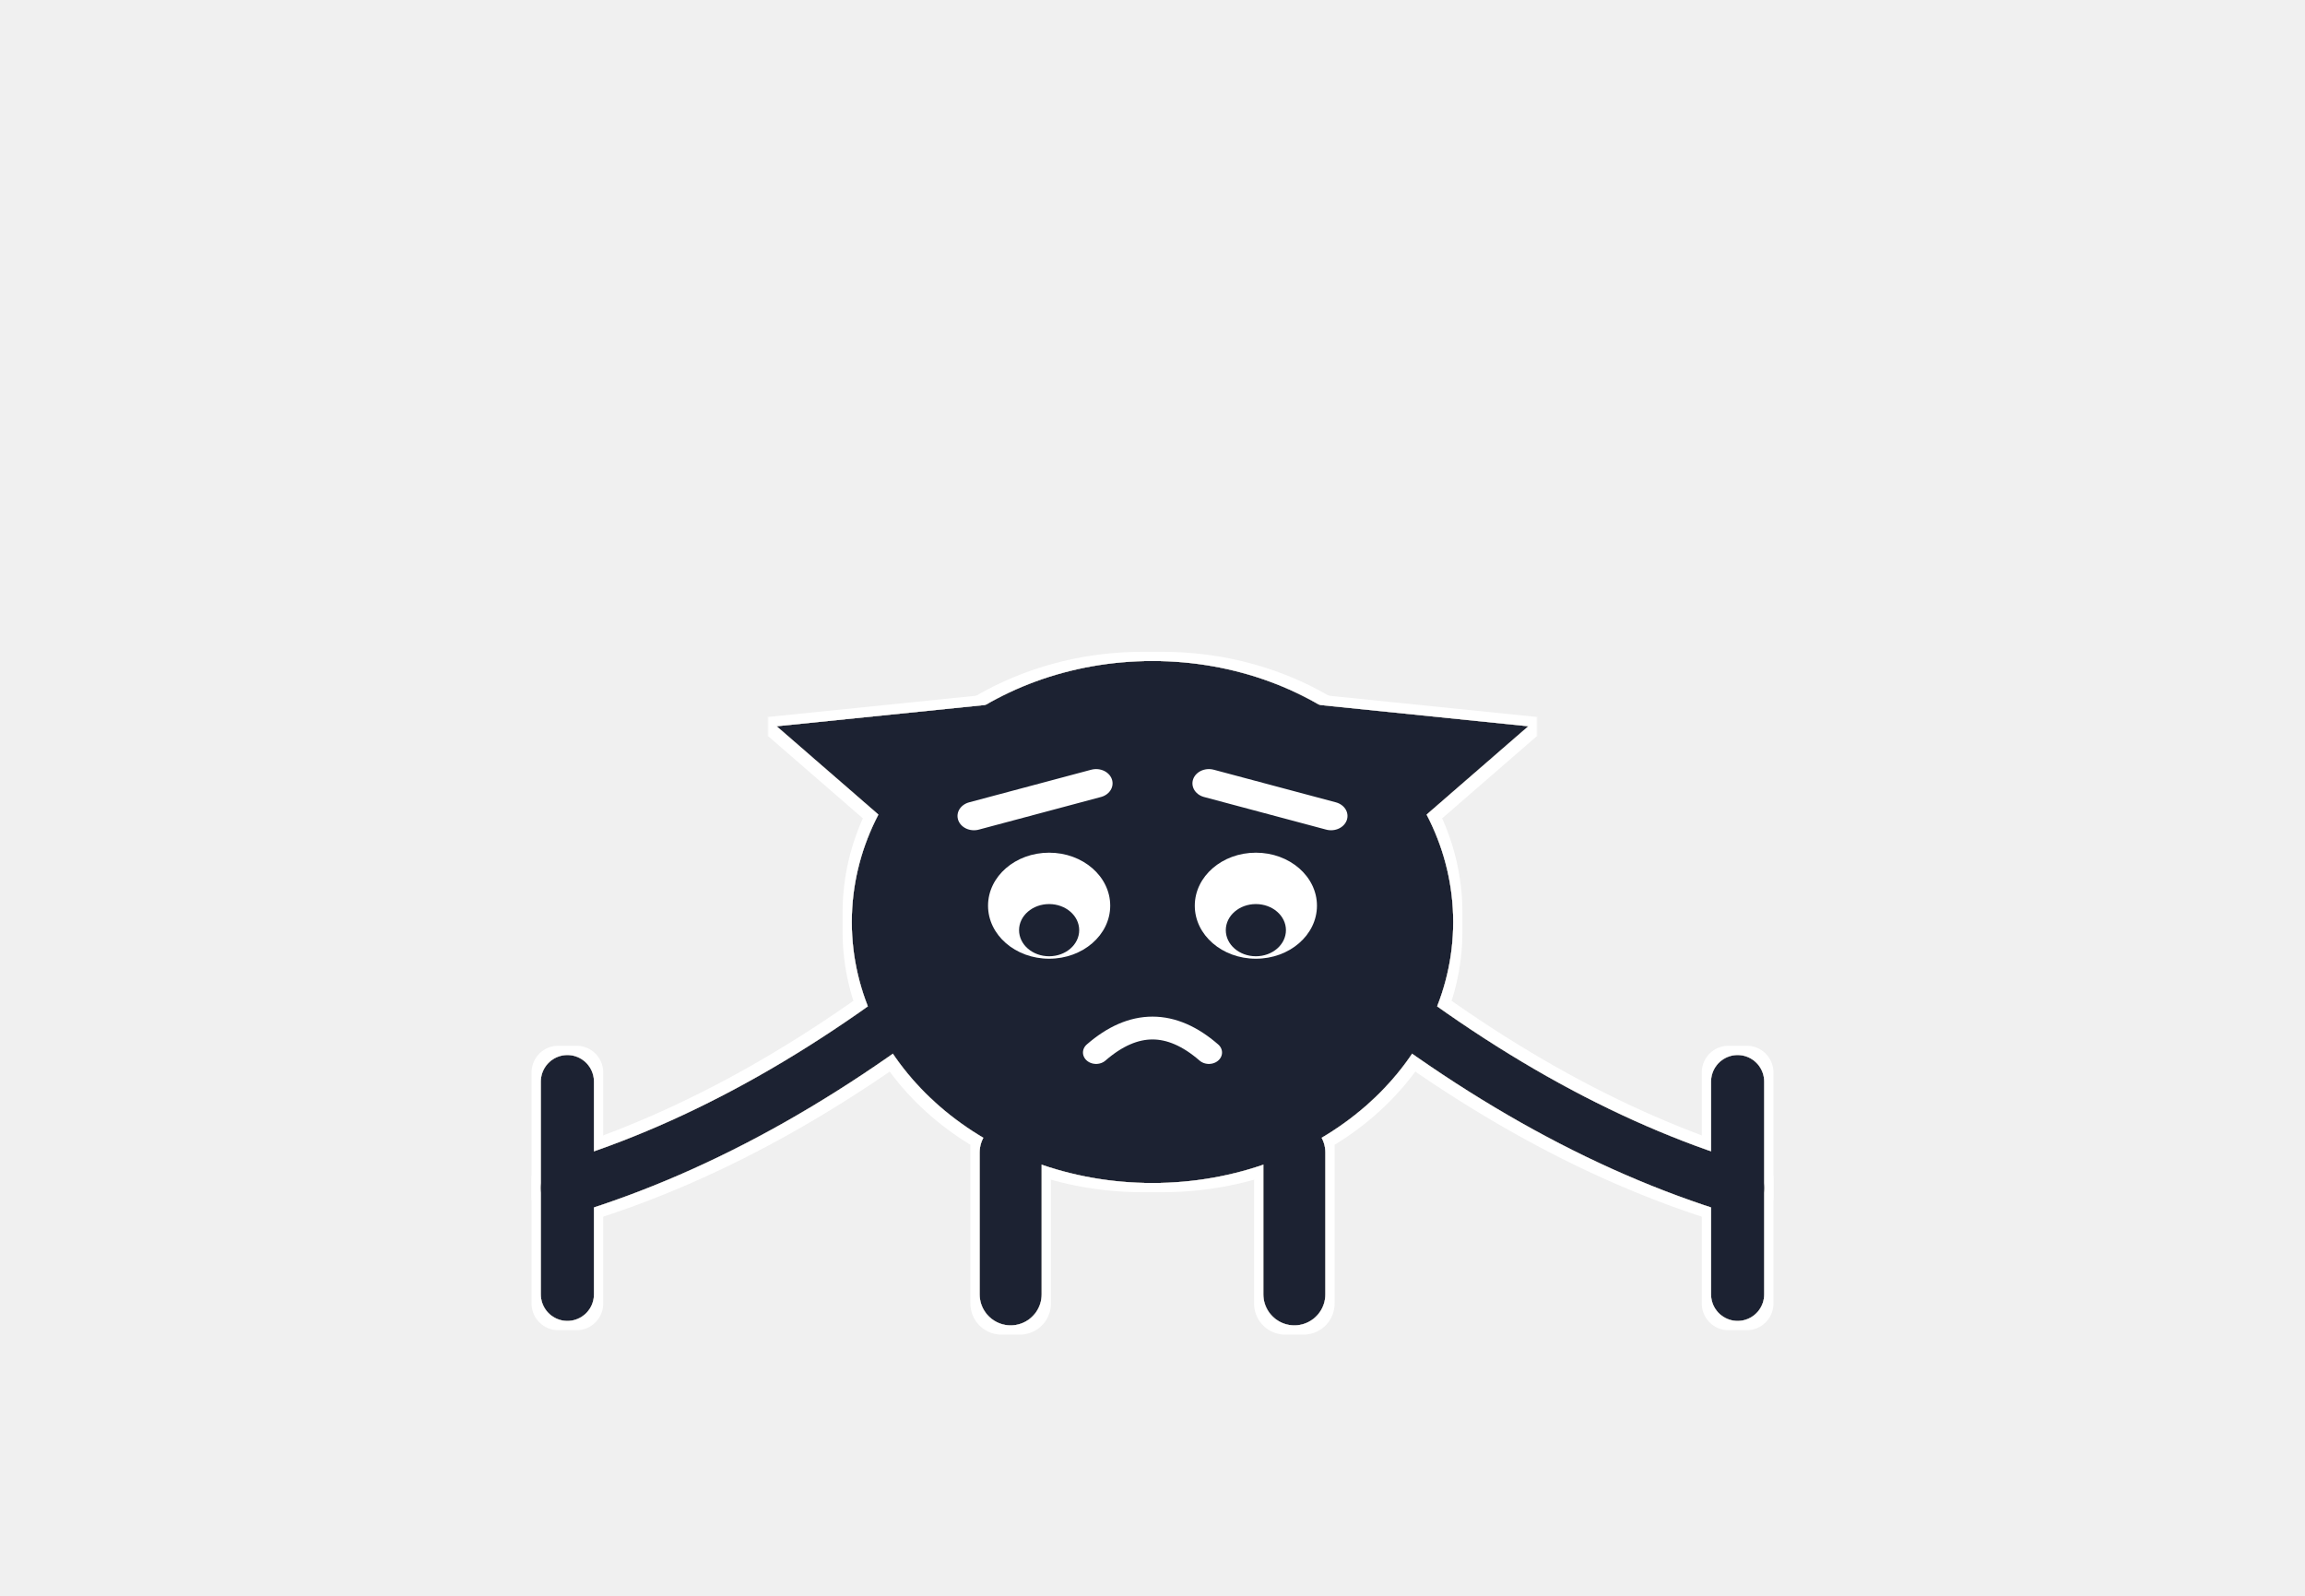
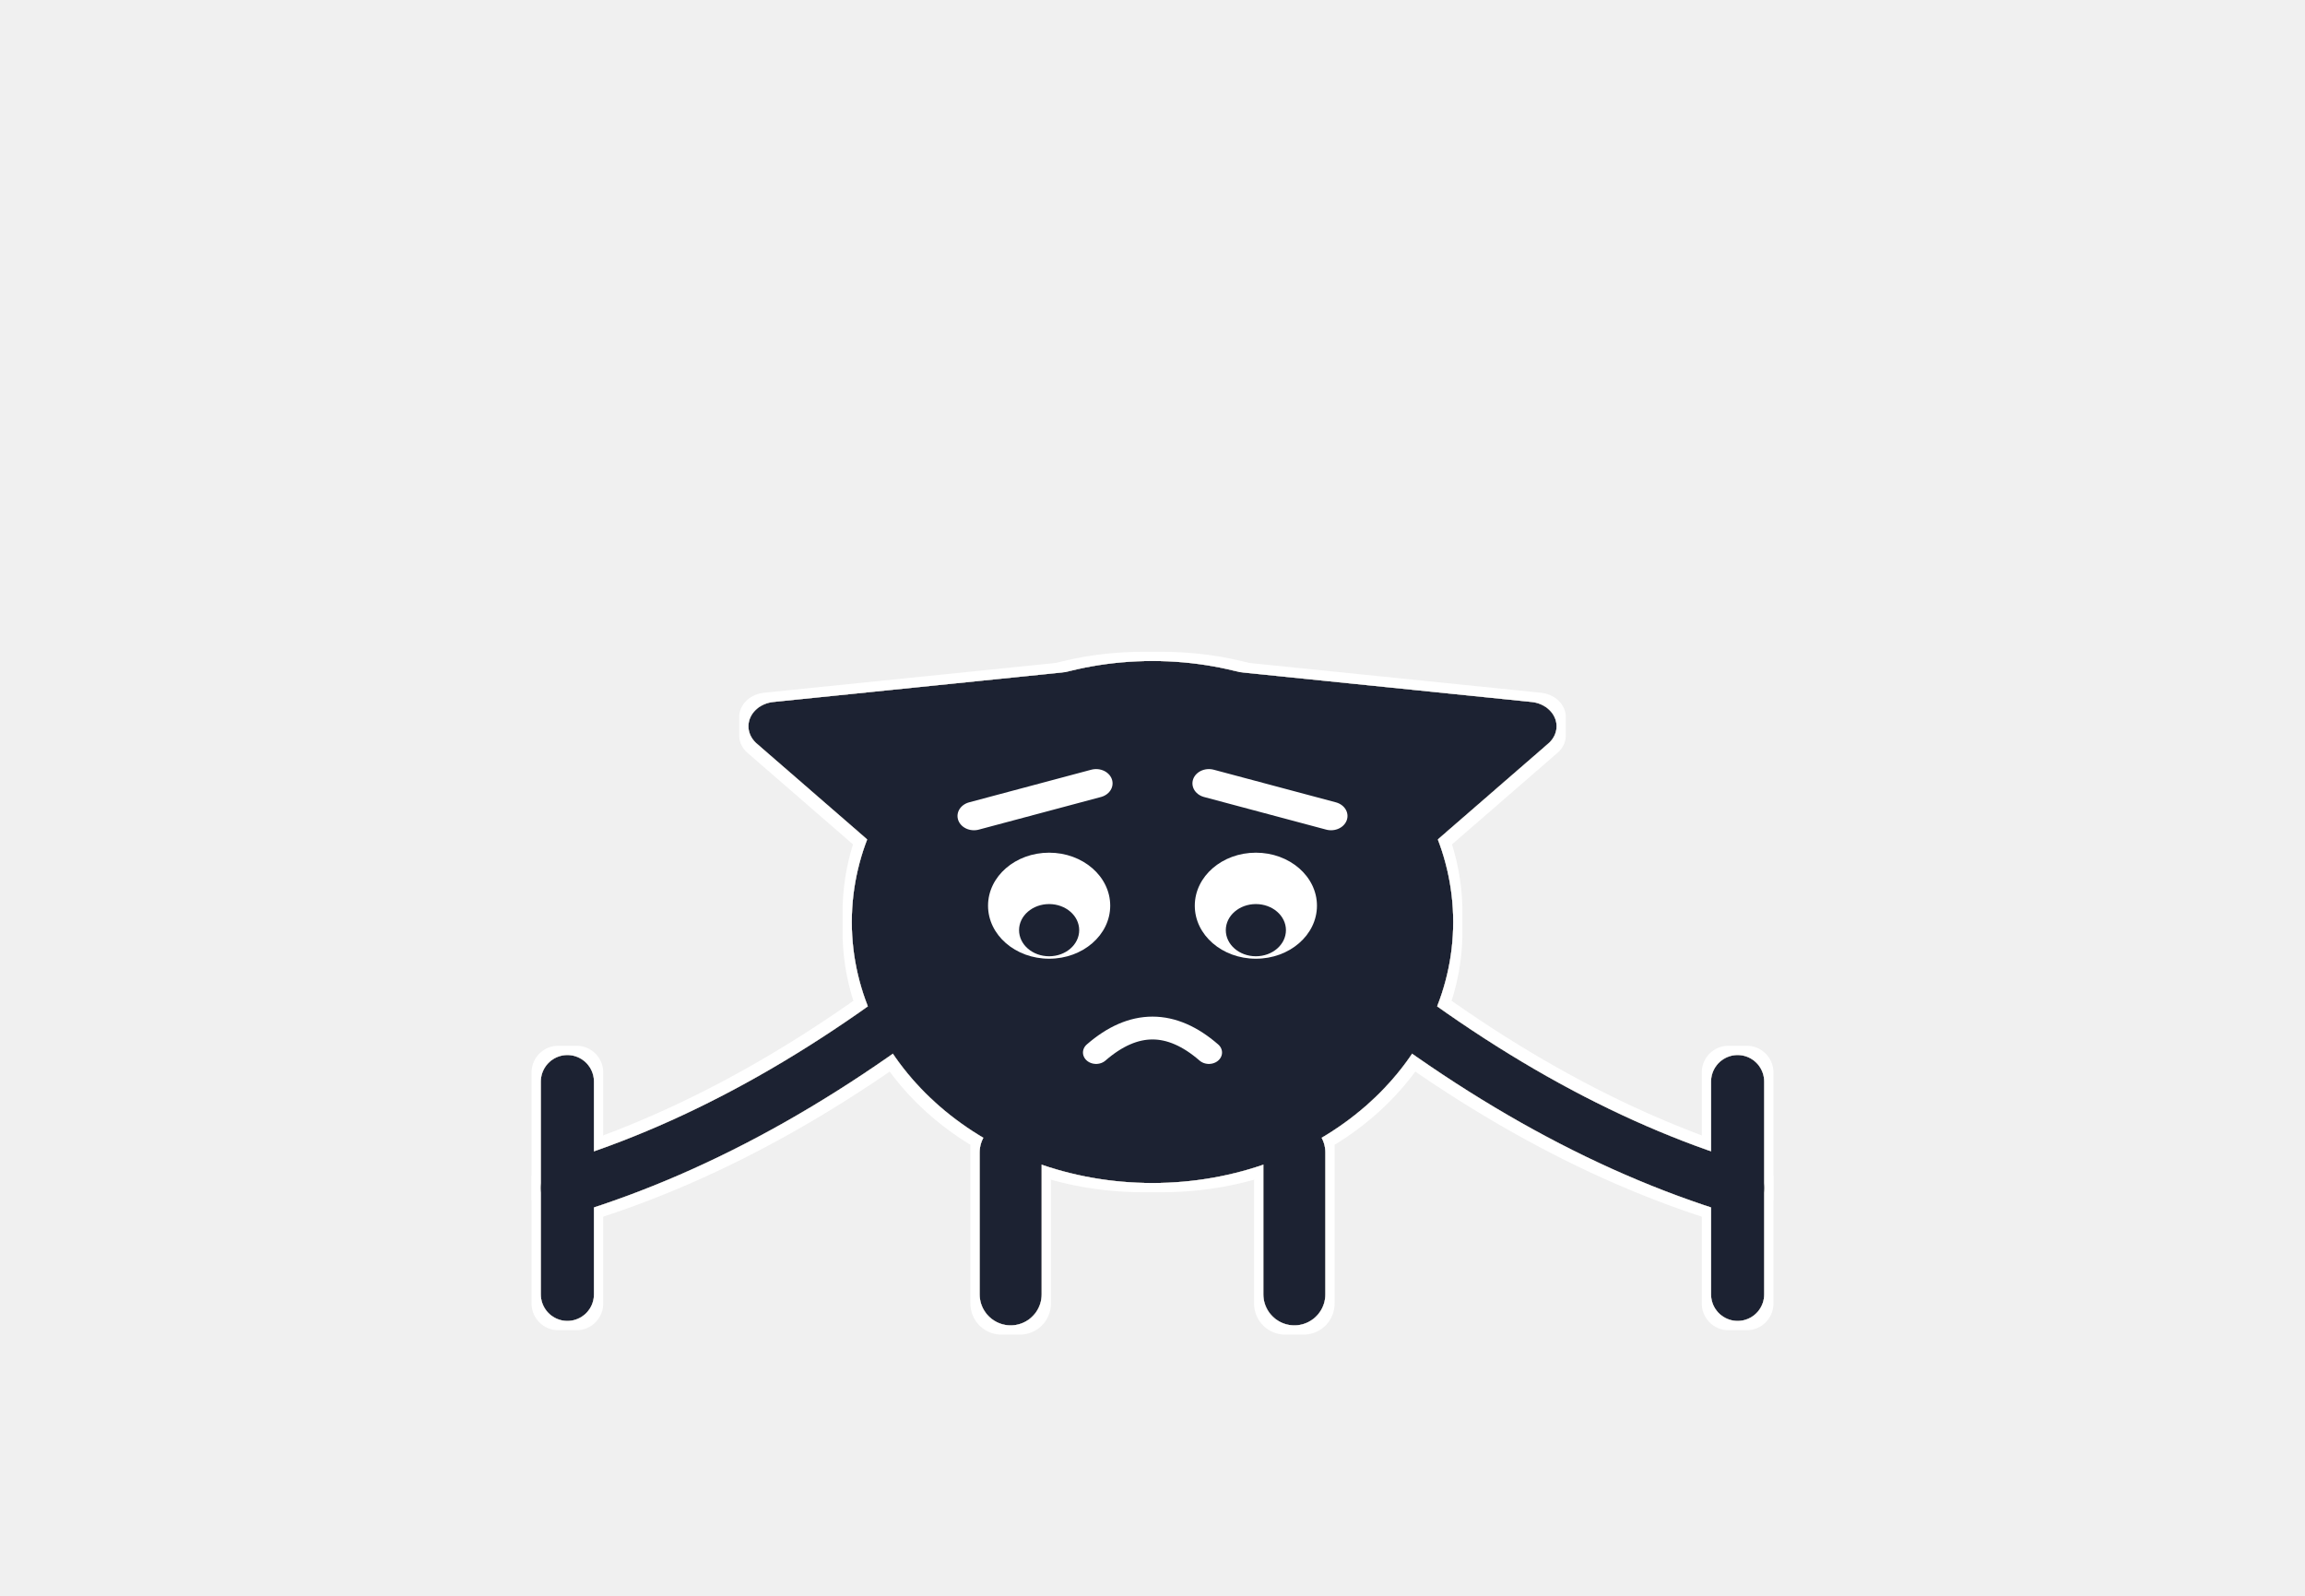
<svg xmlns="http://www.w3.org/2000/svg" viewBox="-130 -100 260 180" width="260" height="180">
  <defs>
    <filter id="halo" x="-10%" y="-10%" width="120%" height="120%">
      <feMorphology in="SourceAlpha" operator="dilate" radius="4" result="d" />
      <feFlood flood-color="#FFFFFF" />
      <feComposite in2="d" operator="in" result="w" />
      <feMerge>
        <feMergeNode in="w" />
        <feMergeNode in="SourceGraphic" />
      </feMerge>
    </filter>
  </defs>
  <g filter="url(#halo)">
    <path d="M-20 8 Q-43.0 27.0 -66.0 34.0" fill="none" stroke="#1D2333" stroke-width="6" stroke-linecap="round" />
    <line x1="-66.0" y1="22.0" x2="-66.0" y2="46.0" stroke="#1D2333" stroke-width="6" stroke-linecap="round" />
    <path d="M20 8 Q43.0 27.0 66.0 34.0" fill="none" stroke="#1D2333" stroke-width="6" stroke-linecap="round" />
    <line x1="66.0" y1="22.0" x2="66.0" y2="46.0" stroke="#1D2333" stroke-width="6" stroke-linecap="round" />
    <path d="M-16 30 V46 M16 30 V46" stroke="#1D2333" stroke-width="7" stroke-linecap="round" />
    <g transform="translate(0,4) scale(1.06,0.92)">
-       <path d="M-28 -12 L-40 -24 L-6 -28 Z M28 -12 L40 -24 L6 -28 Z" fill="#1D2333" />
+       <path d="M-28 -12 L-40 -24 L-6 -28 Z M28 -12 L40 -24 L6 -28 Z" fill="#1D2333" stroke="#1D2333" stroke-width="6" stroke-linejoin="round" />
      <circle r="32" fill="#1D2333" />
      <circle cx="-11" cy="-2" r="6.5" fill="#FFFFFF" />
      <circle cx="-11" cy="1" r="3.2" fill="#1D2333" />
      <circle cx="11" cy="-2" r="6.5" fill="#FFFFFF" />
      <circle cx="11" cy="1" r="3.2" fill="#1D2333" />
      <path d="M-19 -13 L-6 -17 M19 -13 L6 -17" stroke="#FFFFFF" stroke-width="3.5" stroke-linecap="round" />
      <path d="M-6 16 q6 -6 12 0" stroke="#FFFFFF" stroke-width="2.8" fill="none" stroke-linecap="round" stroke-linejoin="round" />
    </g>
  </g>
</svg>
